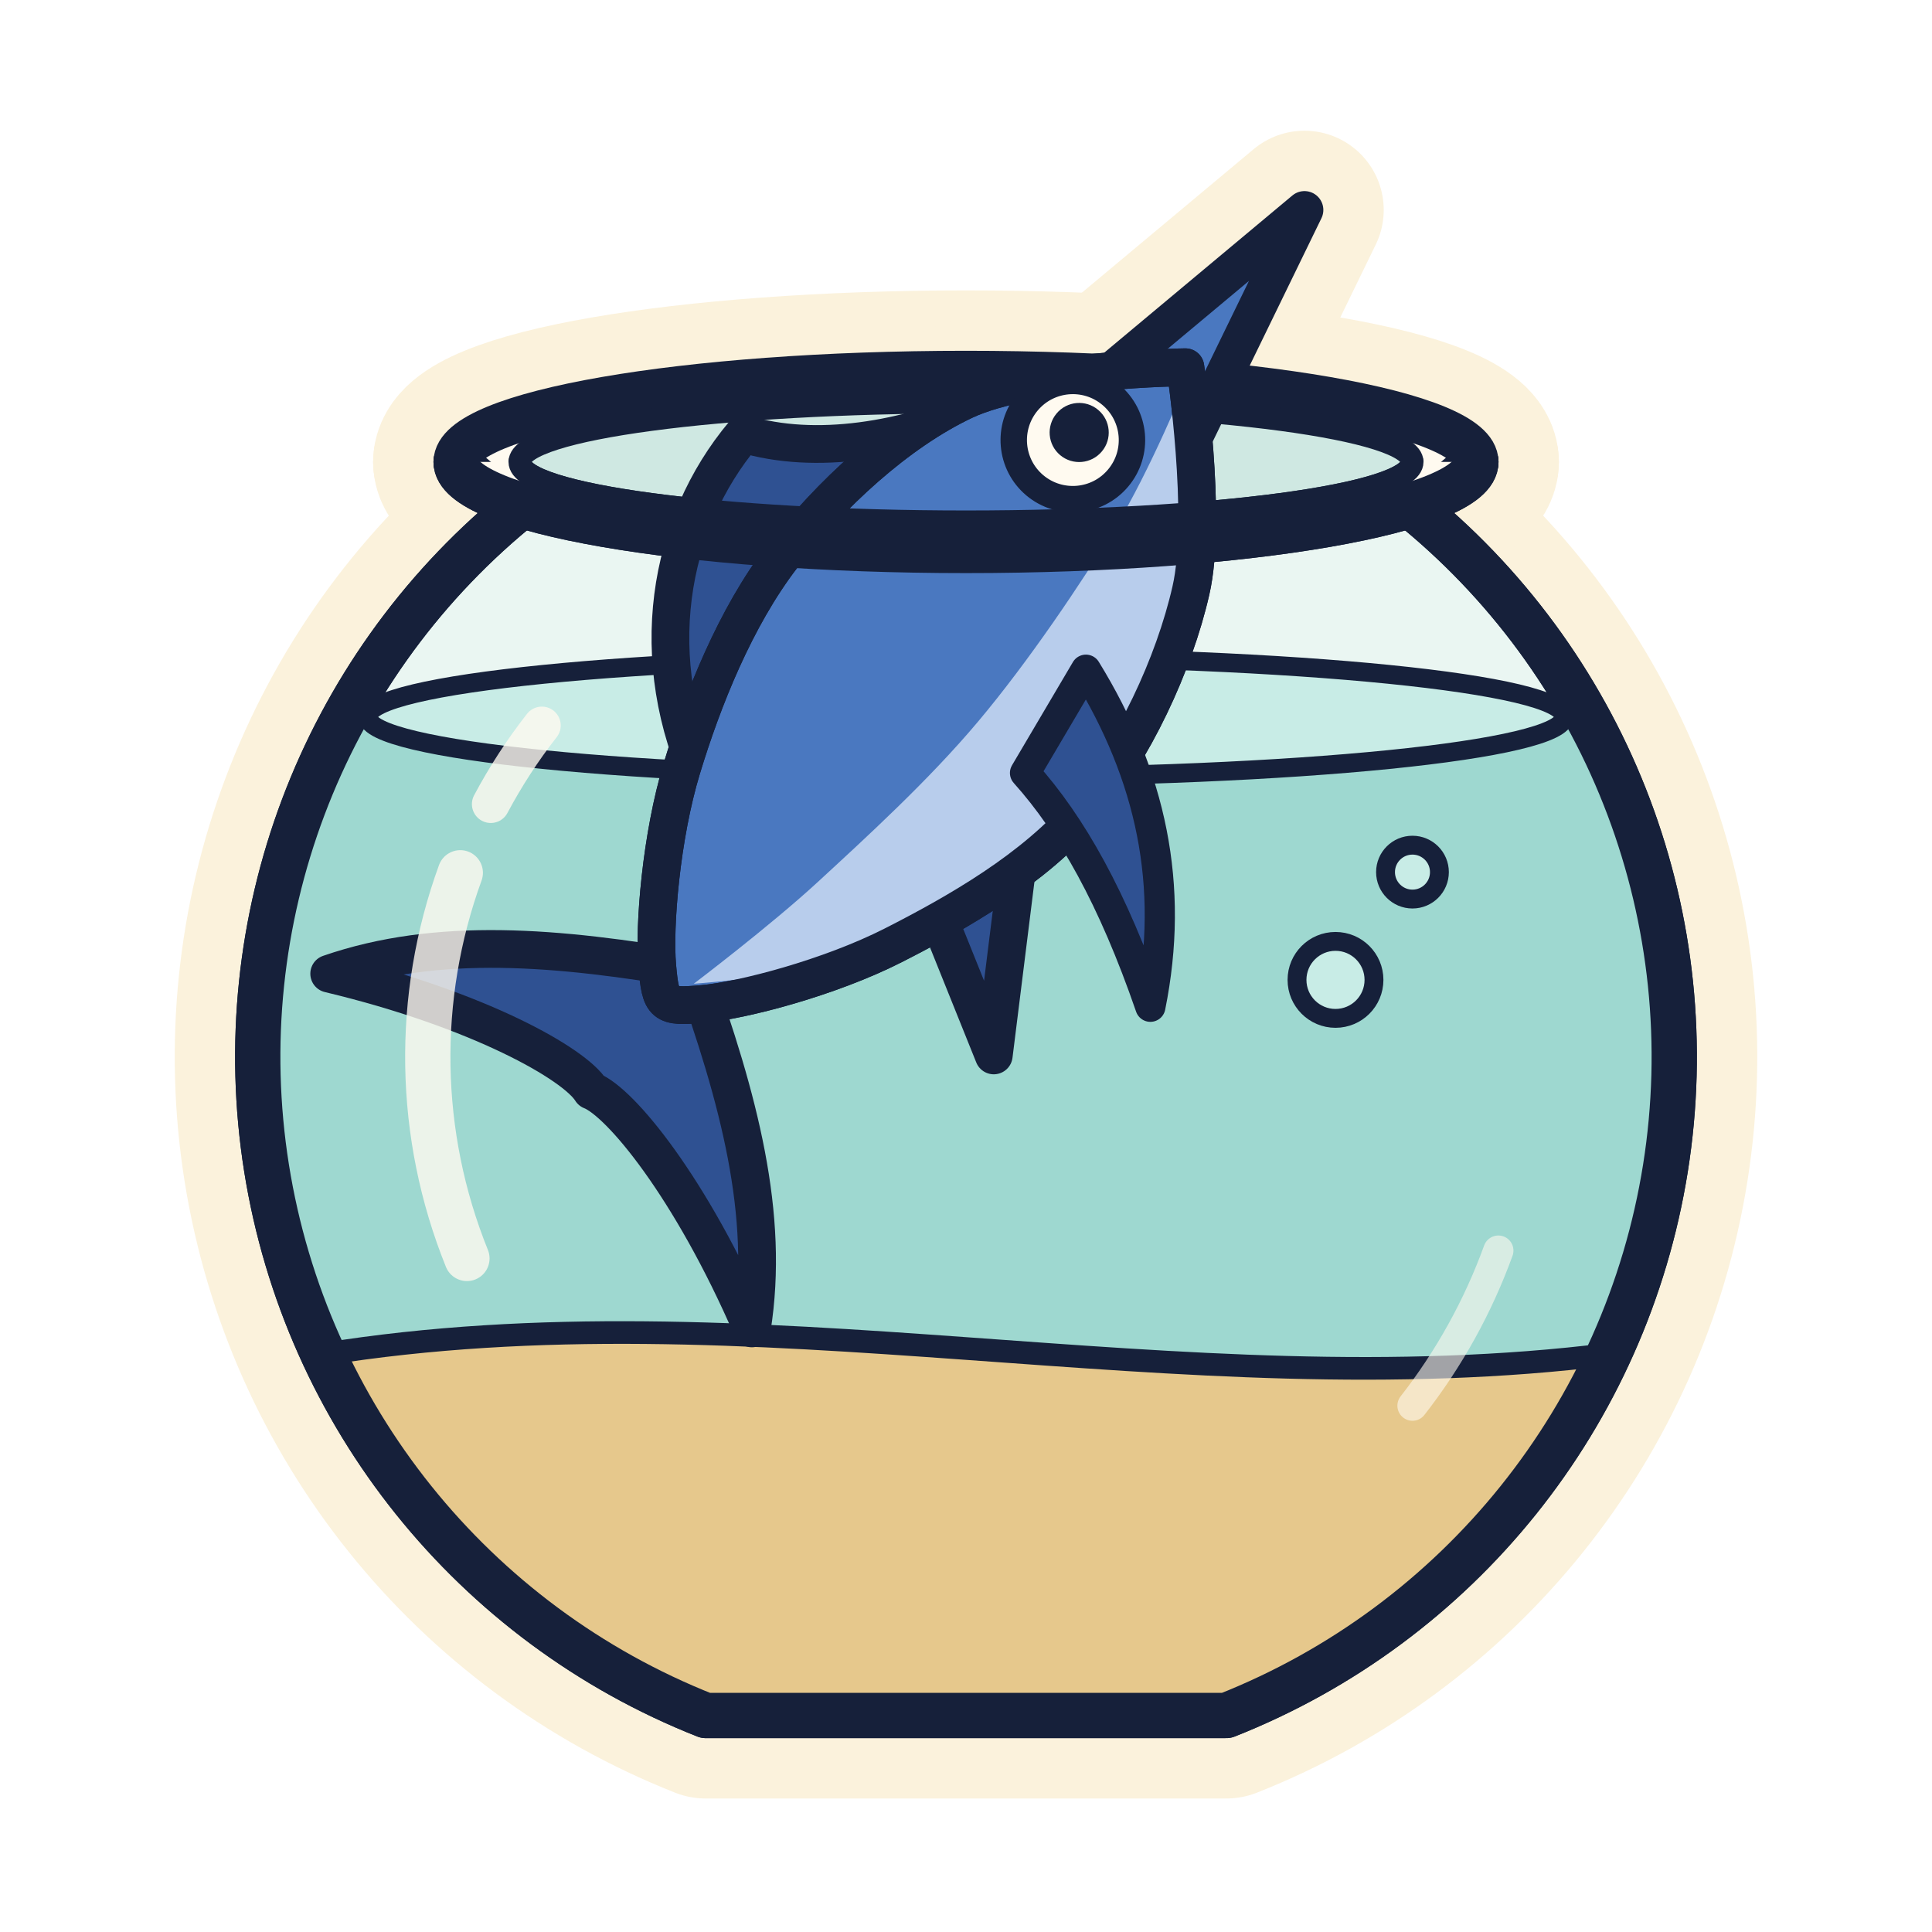
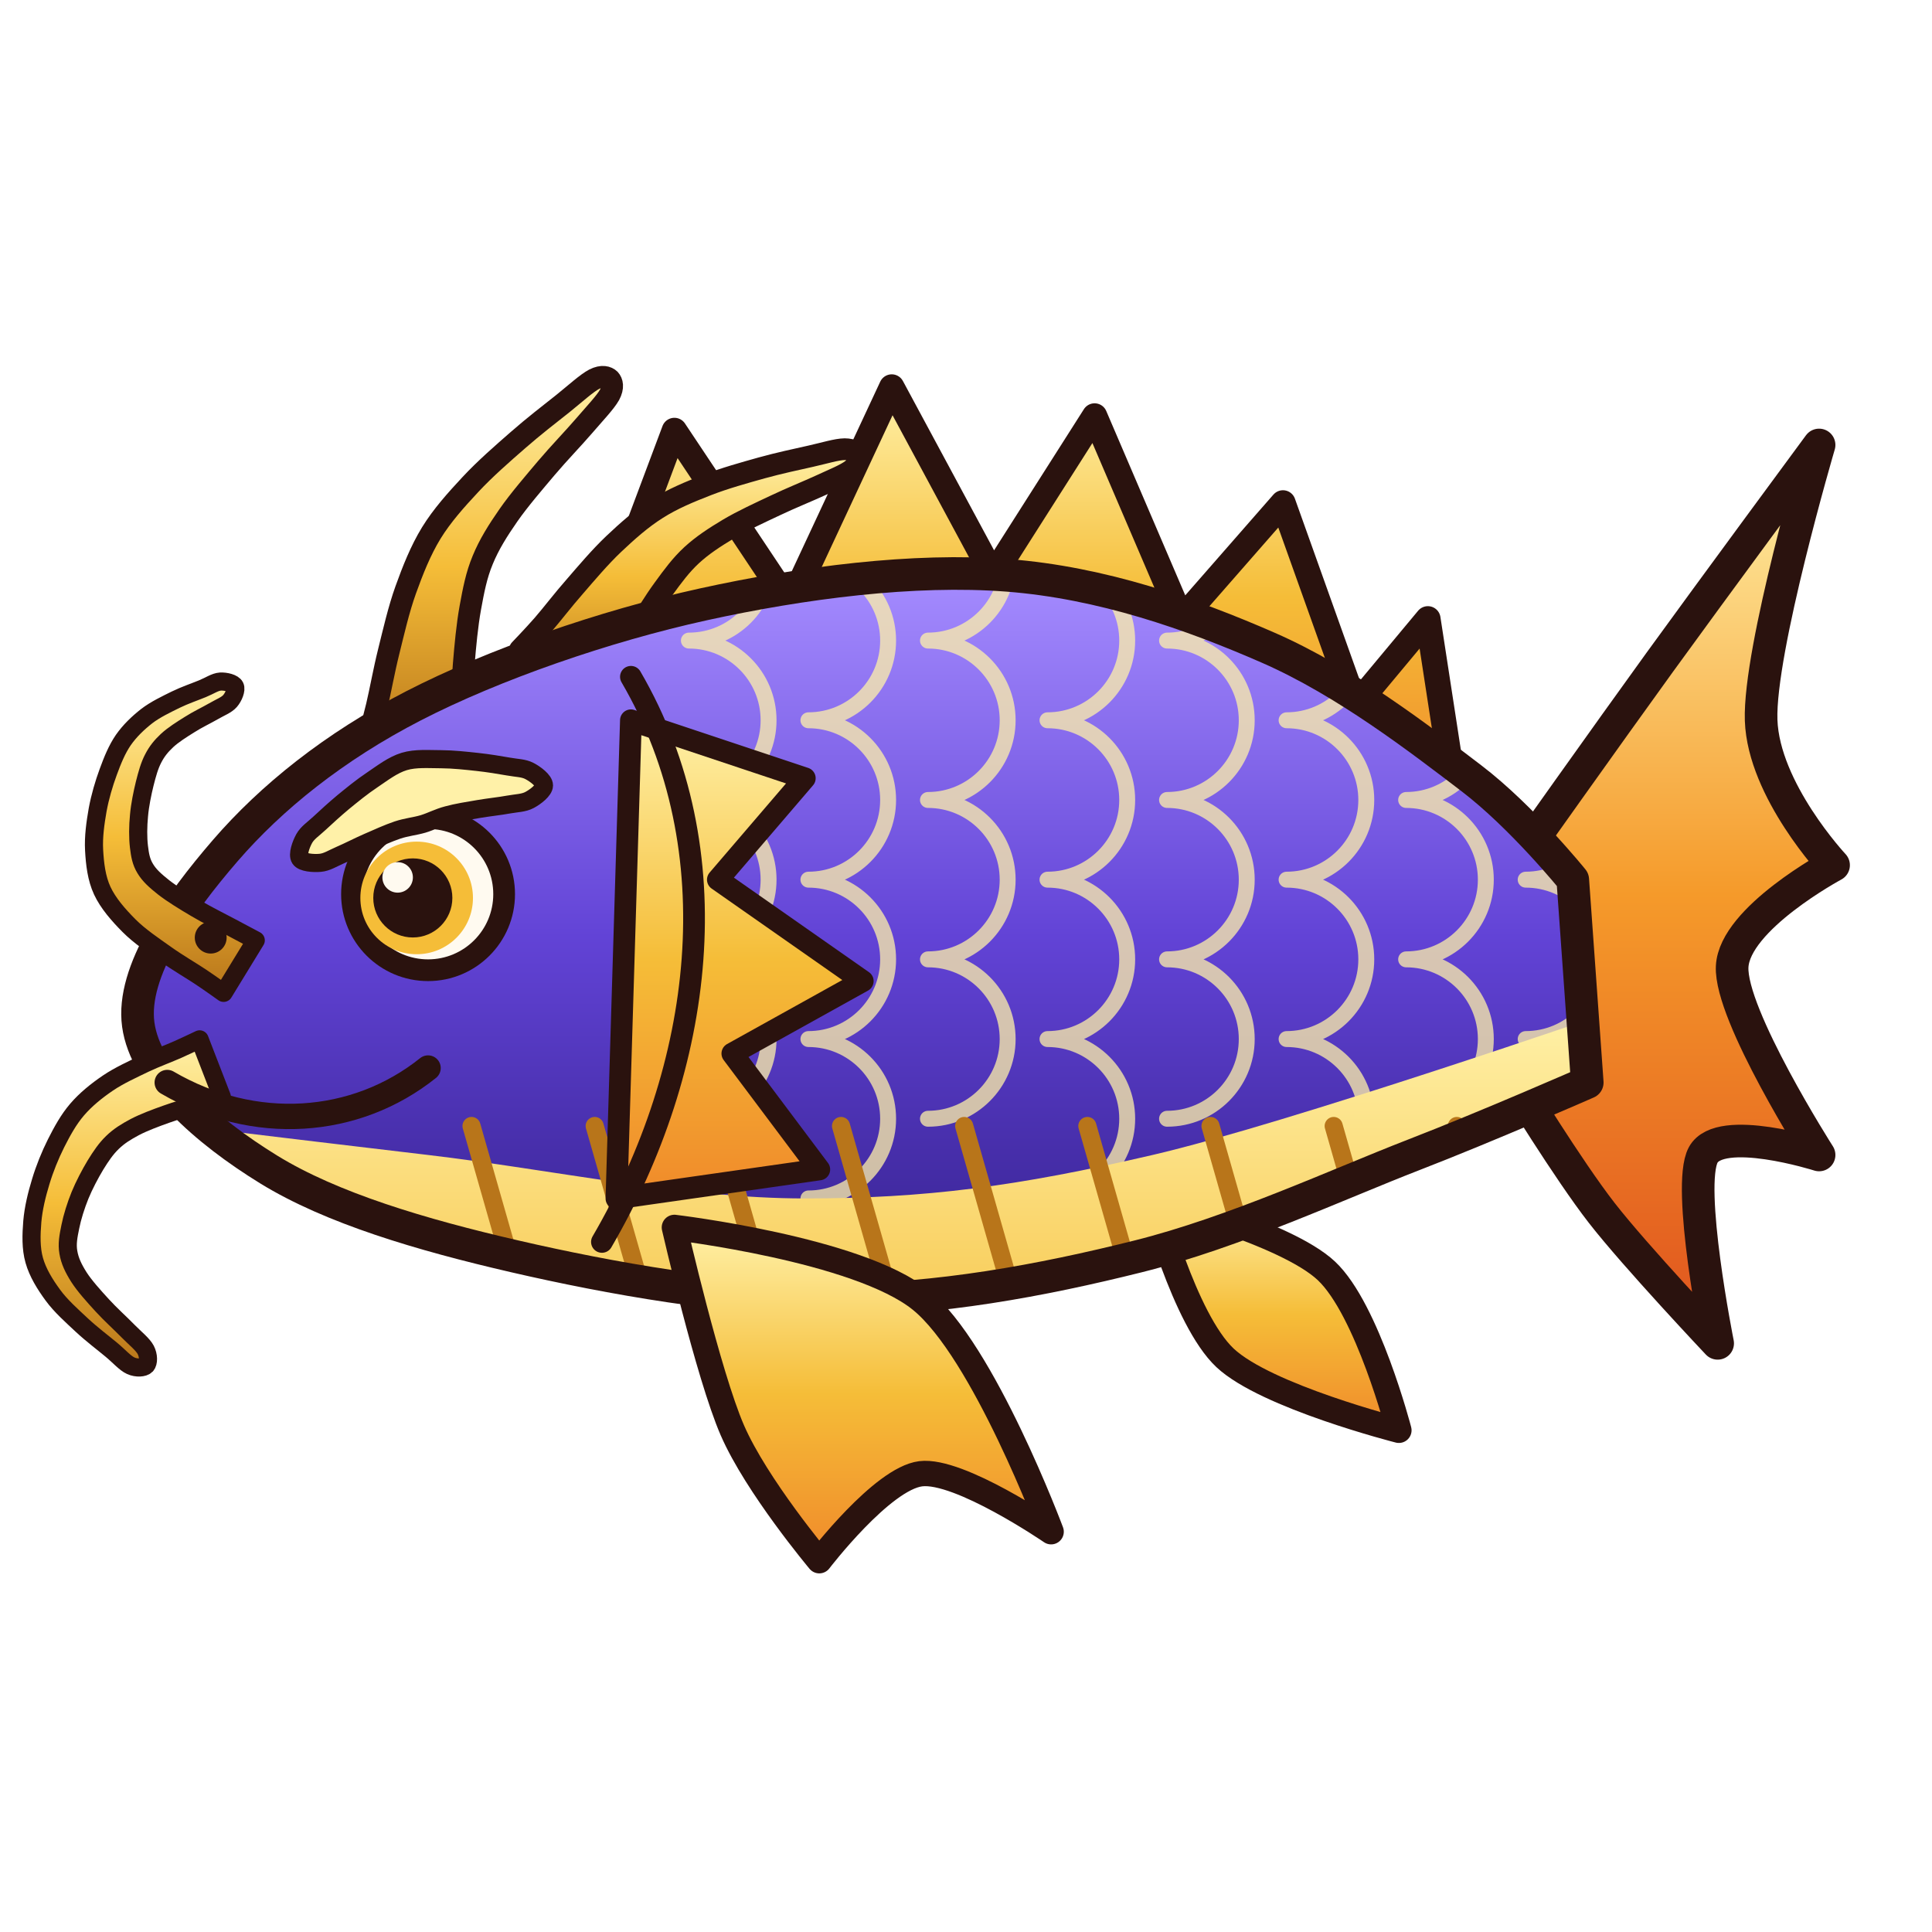
<svg xmlns="http://www.w3.org/2000/svg" width="256" height="256" viewBox="0 0 256 256">
+   <defs>
+     <linearGradient id="linear-gradient-1" x1="221.84" y1="58.96" x2="221.84" y2="178" gradientUnits="userSpaceOnUse">
+       <stop offset="0" stop-color="#fff1a8" />
+       <stop offset="0.5" stop-color="#f59a2a" />
+       <stop offset="1" stop-color="#e0531e" />
+     </linearGradient>
+     <linearGradient id="linear-gradient-2" x1="135.44" y1="51.28" x2="135.44" y2="106.96" gradientUnits="userSpaceOnUse">
+       <stop offset="0" stop-color="#fff1a8" />
+       <stop offset="0.5" stop-color="#f5bd38" />
+       <stop offset="1" stop-color="#f08a2a" />
+     </linearGradient>
+     <linearGradient id="linear-gradient-3" x1="169.04" y1="158.8" x2="169.04" y2="189.52" gradientUnits="userSpaceOnUse">
+       <stop offset="0" stop-color="#fff1a8" />
+       <stop offset="0.5" stop-color="#f5bd38" />
+       <stop offset="1" stop-color="#f08a2a" />
+     </linearGradient>
+     <linearGradient id="linear-gradient-4" x1="64.87" y1="49.93" x2="64.87" y2="100.17" gradientUnits="userSpaceOnUse">
+       <stop offset="0" stop-color="#fff1a8" />
+       <stop offset="0.5" stop-color="#f5bd38" />
+       <stop offset="1" stop-color="#b8751a" />
+     </linearGradient>
+     <linearGradient id="linear-gradient-5" x1="91.35" y1="59.52" x2="91.35" y2="93.26" gradientUnits="userSpaceOnUse">
+       <stop offset="0" stop-color="#fff1a8" />
+       <stop offset="0.5" stop-color="#f5bd38" />
+       <stop offset="1" stop-color="#b8751a" />
+     </linearGradient>
+     <clipPath id="clip-path-1">
+       <path d="M18.32 135.76 C17.36 128.72 23.76 119.76 29.84 112.72 C35.92 105.68 44.24 98.96 54.8 93.52 C65.36 88.08 80.08 82.96 93.2 80.08 C106.32 77.2 121.04 75.28 133.52 76.24 C146 77.2 157.84 81.36 168.08 85.84 C178.32 90.32 188.24 98 194.96 103.12 C201.68 108.24 208.4 116.56 208.4 116.56 L210.32 143.44 C210.32 143.44 197.2 149.2 187.28 153.04 C177.36 156.88 163.6 163.28 150.8 166.48 C138 169.68 124.24 172.24 110.48 172.24 C96.72 172.24 80.72 169.36 68.24 166.48 C55.76 163.6 43.92 160.08 35.6 154.96 C27.28 149.84 19.28 142.8 18.32 135.76 Z" />
+     </clipPath>
+     <linearGradient id="linear-gradient-6" x1="114.27" y1="75.99" x2="114.27" y2="172.24" gradientUnits="userSpaceOnUse">
+       <stop offset="0" stop-color="#a58cff" />
+       <stop offset="0.5" stop-color="#6243d6" />
+       <stop offset="1" stop-color="#34208c" />
+     </linearGradient>
+     <linearGradient id="linear-gradient-7" x1="111.44" y1="133.84" x2="111.44" y2="189.52" gradientUnits="userSpaceOnUse">
+       <stop offset="0" stop-color="#fff1a8" />
+       <stop offset="1" stop-color="#f5bd38" />
+     </linearGradient>
+     <linearGradient id="linear-gradient-8" x1="98" y1="95.44" x2="98" y2="158.8" gradientUnits="userSpaceOnUse">
+       <stop offset="0" stop-color="#fff1a8" />
+       <stop offset="0.5" stop-color="#f5bd38" />
+       <stop offset="1" stop-color="#f08a2a" />
+     </linearGradient>
+     <linearGradient id="linear-gradient-9" x1="114.32" y1="162.64" x2="114.32" y2="206.8" gradientUnits="userSpaceOnUse">
+       <stop offset="0" stop-color="#fff1a8" />
+       <stop offset="0.5" stop-color="#f5bd38" />
+       <stop offset="1" stop-color="#f08a2a" />
+     </linearGradient>
+     <linearGradient id="linear-gradient-10" x1="16.78" y1="137.72" x2="16.78" y2="181.2" gradientUnits="userSpaceOnUse">
+       <stop offset="0" stop-color="#fff1a8" />
+       <stop offset="0.5" stop-color="#f5bd38" />
+       <stop offset="1" stop-color="#b8751a" />
+     </linearGradient>
+     <linearGradient id="linear-gradient-11" x1="23.17" y1="90.31" x2="23.17" y2="131.56" gradientUnits="userSpaceOnUse">
+       <stop offset="0" stop-color="#fff1a8" />
+       <stop offset="0.5" stop-color="#f5bd38" />
+       <stop offset="1" stop-color="#b8751a" />
+     </linearGradient>
+   </defs>
  <g>
    <g>
-       <path d="M60.44 61.21 L68.13 67.78 C42.58 88.95 30.11 122.02 35.32 154.78 C40.54 187.54 62.65 215.12 93.5 227.31 L162.5 227.31 C193.35 215.12 215.46 187.54 220.68 154.78 C225.89 122.02 213.42 88.95 187.87 67.78 L195.56 61.21 Z" fill="#fbf2dc" stroke="#fbf2dc" stroke-width="22" stroke-linecap="round" stroke-linejoin="round" />
-       <ellipse cx="128" cy="61.21" rx="67.56" ry="11.73" fill="#fbf2dc" stroke="#fbf2dc" stroke-width="22" stroke-linecap="round" stroke-linejoin="round" />
-       <g>
-         <path d="M91.77 128.51 C73.89 125.44 58.02 124.05 43.62 129.02 C63.5 133.77 76.18 141 78.34 144.52 C82.18 146.03 91.51 157.26 99.63 176.02 C102.02 160.98 97.9 145.59 91.77 128.51 Z" fill="#fbf2dc" stroke="#fbf2dc" stroke-width="21" stroke-linecap="round" stroke-linejoin="round" />
-         <path d="M93.36 104.28 C85.39 87.37 88.46 69.49 98.53 57.49 C108.05 60.36 119.92 58.4 130.64 53.75 Z" fill="#fbf2dc" stroke="#fbf2dc" stroke-width="21" stroke-linecap="round" stroke-linejoin="round" />
-         <polygon points="123.4,119.26 131.68,139.85 134.95,113.61" fill="#fbf2dc" stroke="#fbf2dc" stroke-width="21" stroke-linecap="round" stroke-linejoin="round" />
-         <polygon points="144.35,51.63 172.85,27.82 156.36,61.7" fill="#fbf2dc" stroke="#fbf2dc" stroke-width="21" stroke-linecap="round" stroke-linejoin="round" />
-         <path d="M157.07 48.66 C157.07 48.66 136.7 48.9 127.8 53.08 C118.9 57.26 109.9 65.61 103.66 73.72 C97.42 81.84 93.11 92.72 90.36 101.76 C87.6 110.81 86.63 122.78 87.09 128 C87.55 133.21 87.88 133.49 93.09 133.03 C98.31 132.58 109.93 129.55 118.36 125.26 C126.79 120.97 137.09 115.13 143.66 107.29 C150.24 99.46 155.57 88.03 157.8 78.25 C160.04 68.48 157.07 48.66 157.07 48.66 Z" fill="#fbf2dc" stroke="#fbf2dc" stroke-width="21" stroke-linecap="round" stroke-linejoin="round" />
+       <path d="M200.72 114.64 C200.72 114.64 213.2 97.04 219.92 87.76 C226.64 78.48 241.04 58.96 241.04 58.96 C241.04 58.96 233.04 86.16 233.36 95.44 C233.68 104.72 242.96 114.64 242.96 114.64 C242.96 114.64 229.84 121.68 229.52 128.08 C229.2 134.48 241.04 153.04 241.04 153.04 C241.04 153.04 227.92 148.88 225.68 153.04 C223.44 157.2 227.6 178 227.6 178 C227.6 178 216.72 166.48 212.24 160.72 C207.76 154.96 200.72 143.44 200.72 143.44 Z" fill="url(#linear-gradient-1)" stroke="#2a120e" stroke-width="4.32" stroke-linecap="round" stroke-linejoin="round" />
+       <polygon points="77.84,87.76 89.36,57.04 104.72,80.08 118.16,51.28 131.6,76.24 145.04,55.12 156.56,82 170,66.64 179.6,93.52 189.2,82 193.04,106.96" fill="url(#linear-gradient-2)" stroke="#2a120e" stroke-width="3.36" stroke-linecap="round" stroke-linejoin="round" />
+       <path d="M152.72 158.8 C152.72 158.8 170.32 163.28 175.76 168.4 C181.2 173.52 185.36 189.52 185.36 189.52 C185.36 189.52 167.76 185.04 162.32 179.92 C156.88 174.8 152.72 158.8 152.72 158.8 Z" fill="url(#linear-gradient-3)" stroke="#2a120e" stroke-width="3.36" stroke-linecap="round" stroke-linejoin="round" />
+       <path d="M60.97 100.17 C60.97 100.17 61.03 97.12 61.11 95.08 C61.18 93.06 61.25 90.42 61.45 88 C61.65 85.57 61.9 82.84 62.32 80.53 C62.74 78.23 63.12 76.21 63.97 74.18 C64.81 72.13 65.97 70.29 67.38 68.26 C68.79 66.24 70.73 63.99 72.4 62.01 C74.07 60.04 76.02 58.03 77.41 56.41 C78.8 54.79 80.2 53.33 80.77 52.32 C81.32 51.29 81.12 50.62 80.8 50.27 C80.46 49.94 79.79 49.72 78.75 50.24 C77.72 50.78 76.27 52.12 74.59 53.47 C72.9 54.81 70.68 56.52 68.64 58.31 C66.6 60.09 64.27 62.12 62.36 64.17 C60.44 66.23 58.58 68.3 57.15 70.62 C55.72 72.96 54.7 75.55 53.76 78.16 C52.82 80.78 52.15 83.76 51.51 86.32 C50.87 88.88 50.41 91.53 49.93 93.54 C49.45 95.56 48.63 98.39 48.63 98.39 Z" fill="url(#linear-gradient-4)" stroke="#2a120e" stroke-width="2.88" stroke-linecap="round" stroke-linejoin="round" />
+       <path d="M79.11 93.26 C79.11 93.26 80.35 90.82 81.22 89.22 C82.08 87.62 83.19 85.53 84.3 83.66 C85.42 81.8 86.7 79.7 87.93 78.02 C89.16 76.33 90.23 74.87 91.66 73.55 C93.09 72.24 94.68 71.2 96.52 70.1 C98.37 69 100.72 67.92 102.76 66.96 C104.8 65.99 107.05 65.09 108.74 64.31 C110.42 63.53 112.04 62.89 112.87 62.24 C113.71 61.59 113.92 60.86 113.76 60.41 C113.6 59.96 112.99 59.52 111.93 59.52 C110.87 59.53 109.25 60.04 107.42 60.45 C105.58 60.86 103.2 61.37 100.92 62 C98.64 62.64 96.03 63.36 93.72 64.26 C91.4 65.16 89.12 66.1 87.06 67.41 C84.99 68.71 83.12 70.38 81.31 72.09 C79.5 73.81 77.73 75.91 76.18 77.7 C74.61 79.48 73.16 81.4 71.95 82.79 C70.73 84.19 68.89 86.1 68.89 86.1 Z" fill="url(#linear-gradient-5)" stroke="#2a120e" stroke-width="2.88" stroke-linecap="round" stroke-linejoin="round" />
+       <g clip-path="url(#clip-path-1)">
+         <path d="M18.32 135.76 C17.36 128.72 23.76 119.76 29.84 112.72 C35.92 105.68 44.24 98.96 54.8 93.52 C65.36 88.08 80.08 82.96 93.2 80.08 C106.32 77.2 121.04 75.28 133.52 76.24 C146 77.2 157.84 81.36 168.08 85.84 C178.32 90.32 188.24 98 194.96 103.12 C201.68 108.24 208.4 116.56 208.4 116.56 L210.32 143.44 C210.32 143.44 197.2 149.2 187.28 153.04 C177.36 156.88 163.6 163.28 150.8 166.48 C138 169.68 124.24 172.24 110.48 172.24 C96.72 172.24 80.72 169.36 68.24 166.48 C55.76 163.6 43.92 160.08 35.6 154.96 C27.28 149.84 19.28 142.8 18.32 135.76 Z" fill="url(#linear-gradient-6)" />
+         <path d="M91.28 63.76 C97.11 63.76 101.84 68.49 101.84 74.32 C101.84 80.15 97.11 84.88 91.28 84.88 M91.28 84.88 C97.11 84.88 101.84 89.61 101.84 95.44 C101.84 101.27 97.11 106 91.28 106 M91.28 106 C97.11 106 101.84 110.73 101.84 116.56 C101.84 122.39 97.11 127.12 91.28 127.12 M91.28 127.12 C97.11 127.12 101.84 131.85 101.84 137.68 C101.84 143.51 97.11 148.24 91.28 148.24 M107.12 74.32 C112.95 74.32 117.68 79.05 117.68 84.88 C117.68 90.71 112.95 95.44 107.12 95.44 M107.12 95.44 C112.95 95.44 117.68 100.17 117.68 106 C117.68 111.83 112.95 116.56 107.12 116.56 M107.12 116.56 C112.95 116.56 117.68 121.29 117.68 127.12 C117.68 132.95 112.95 137.68 107.12 137.68 M107.12 137.68 C112.95 137.68 117.68 142.41 117.68 148.24 C117.68 154.07 112.95 158.8 107.12 158.8 M122.96 63.76 C128.79 63.76 133.52 68.49 133.52 74.32 C133.52 80.15 128.79 84.88 122.96 84.88 M122.96 84.88 C128.79 84.88 133.52 89.61 133.52 95.44 C133.52 101.27 128.79 106 122.96 106 M122.96 106 C128.79 106 133.52 110.73 133.52 116.56 C133.52 122.39 128.79 127.12 122.96 127.12 M122.96 127.12 C128.79 127.12 133.52 131.85 133.52 137.68 C133.52 143.51 128.79 148.24 122.96 148.24 M138.8 74.32 C144.63 74.32 149.36 79.05 149.36 84.88 C149.36 90.71 144.63 95.44 138.8 95.44 M138.8 95.44 C144.63 95.44 149.36 100.17 149.36 106 C149.36 111.83 144.63 116.56 138.8 116.56 M138.8 116.56 C144.63 116.56 149.36 121.29 149.36 127.12 C149.36 132.95 144.63 137.68 138.8 137.68 M138.8 137.68 C144.63 137.68 149.36 142.41 149.36 148.24 C149.36 154.07 144.63 158.8 138.8 158.8 M154.64 63.76 C160.47 63.76 165.2 68.49 165.2 74.32 C165.2 80.15 160.47 84.88 154.64 84.88 M154.64 84.88 C160.47 84.88 165.2 89.61 165.2 95.44 C165.2 101.27 160.47 106 154.64 106 M154.64 106 C160.47 106 165.2 110.73 165.2 116.56 C165.2 122.39 160.47 127.12 154.64 127.12 M154.64 127.12 C160.47 127.12 165.2 131.85 165.2 137.68 C165.2 143.51 160.47 148.24 154.64 148.24 M170.48 74.32 C176.31 74.32 181.04 79.05 181.04 84.88 C181.04 90.71 176.31 95.44 170.48 95.44 M170.48 95.44 C176.31 95.44 181.04 100.17 181.04 106 C181.04 111.83 176.31 116.56 170.48 116.56 M170.48 116.56 C176.31 116.56 181.04 121.29 181.04 127.12 C181.04 132.95 176.31 137.68 170.48 137.68 M170.48 137.68 C176.31 137.68 181.04 142.41 181.04 148.24 C181.04 154.07 176.31 158.8 170.48 158.8 M186.32 63.76 C192.15 63.76 196.88 68.49 196.88 74.32 C196.88 80.15 192.15 84.88 186.32 84.88 M186.32 84.88 C192.15 84.88 196.88 89.61 196.88 95.44 C196.88 101.27 192.15 106 186.32 106 M186.32 106 C192.15 106 196.88 110.73 196.88 116.56 C196.88 122.39 192.15 127.12 186.32 127.12 M186.32 127.12 C192.15 127.12 196.88 131.85 196.88 137.68 C196.88 143.51 192.15 148.24 186.32 148.24 M202.16 74.32 C207.99 74.32 212.72 79.05 212.72 84.88 C212.72 90.71 207.99 95.44 202.16 95.44 M202.16 95.44 C207.99 95.44 212.72 100.17 212.72 106 C212.72 111.83 207.99 116.56 202.16 116.56 M202.16 116.56 C207.99 116.56 212.72 121.29 212.72 127.12 C212.72 132.95 207.99 137.68 202.16 137.68 M202.16 137.68 C207.99 137.68 212.72 142.41 212.72 148.24 C212.72 154.07 207.99 158.8 202.16 158.8" fill="none" stroke="#fff1a8" stroke-width="2.11" stroke-linecap="round" stroke-linejoin="round" opacity="0.75" />
+         <path d="M8.72 147.28 C8.72 147.28 40.4 151.12 56.72 153.04 C73.04 154.96 90.64 158.8 106.64 158.8 C122.64 158.8 134.8 157.2 152.72 153.04 C170.64 148.88 214.16 133.84 214.16 133.84 L214.16 189.52 L8.72 189.52 Z" fill="url(#linear-gradient-7)" />
+         <path d="M62.48 149.2 L70.16 176.08 M78.8 149.2 L86.48 176.08 M95.12 149.2 L102.8 176.08 M111.44 149.2 L119.12 176.08 M127.76 149.2 L135.44 176.08 M144.08 149.2 L151.76 176.08 M160.4 149.2 L168.08 176.08 M176.72 149.2 L184.4 176.08 M193.04 149.2 L200.72 176.08" fill="none" stroke="#b8751a" stroke-width="2.4" stroke-linecap="round" stroke-linejoin="round" />
      </g>
-     </g>
-     <g>
-       <path d="M60.44 61.21 L68.13 67.78 C42.58 88.95 30.11 122.02 35.32 154.78 C40.54 187.54 62.65 215.12 93.5 227.31 L162.5 227.31 C193.35 215.12 215.46 187.54 220.68 154.78 C225.89 122.02 213.42 88.95 187.87 67.78 L195.56 61.21 Z" fill="#eaf6f2" stroke="#16203a" stroke-width="6" stroke-linecap="round" stroke-linejoin="round" />
-       <ellipse cx="128" cy="61.21" rx="67.56" ry="11.73" fill="#fffaf0" stroke="#16203a" stroke-width="6" stroke-linecap="round" stroke-linejoin="round" />
-       <ellipse cx="128" cy="61.21" rx="59.12" ry="7.93" fill="#cfe8e2" stroke="#16203a" stroke-width="3" stroke-linecap="round" stroke-linejoin="round" />
-       <path d="M45.68 95 C32.76 118.61 30.6 146.63 39.75 171.94 C48.9 197.25 68.47 217.42 93.5 227.31 L162.5 227.31 C187.53 217.42 207.1 197.25 216.25 171.94 C225.4 146.63 223.24 118.61 210.32 95 Z" fill="#9ed8d0" />
-       <ellipse cx="128" cy="95" rx="79.26" ry="7.98" fill="#c8ece6" stroke="#16203a" stroke-width="2.5" stroke-linecap="round" stroke-linejoin="round" />
-       <path d="M42.84 179.45 C99.85 170.27 156.15 186.59 213.16 179.45 C203.04 201.32 184.9 218.45 162.5 227.31 L93.5 227.31 C71.1 218.45 52.96 201.32 42.84 179.45 Z" fill="#e6c88c" stroke="#16203a" stroke-width="3" stroke-linecap="round" stroke-linejoin="round" />
-       <circle cx="176.96" cy="129.84" r="5.1" fill="#c8ece6" stroke="#16203a" stroke-width="2.5" stroke-linecap="round" stroke-linejoin="round" />
-       <circle cx="187.16" cy="115.56" r="3.57" fill="#c8ece6" stroke="#16203a" stroke-width="2.5" stroke-linecap="round" stroke-linejoin="round" />
-       <g>
-         <path d="M91.77 128.51 C73.89 125.44 58.02 124.05 43.62 129.02 C63.5 133.77 76.18 141 78.34 144.52 C82.18 146.03 91.51 157.26 99.63 176.02 C102.02 160.98 97.9 145.59 91.77 128.51 Z" fill="#2f5192" stroke="#16203a" stroke-width="5" stroke-linecap="round" stroke-linejoin="round" />
-         <path d="M93.36 104.28 C85.39 87.37 88.46 69.49 98.53 57.49 C108.05 60.36 119.92 58.4 130.64 53.75 Z" fill="#2f5192" stroke="#16203a" stroke-width="5" stroke-linecap="round" stroke-linejoin="round" />
-         <polygon points="123.4,119.26 131.68,139.85 134.95,113.61" fill="#2f5192" stroke="#16203a" stroke-width="5" stroke-linecap="round" stroke-linejoin="round" />
-         <polygon points="144.35,51.63 172.85,27.82 156.36,61.7" fill="#4a78c0" stroke="#16203a" stroke-width="5" stroke-linecap="round" stroke-linejoin="round" />
-         <path d="M157.07 48.66 C157.07 48.66 136.7 48.9 127.8 53.08 C118.9 57.26 109.9 65.61 103.66 73.72 C97.42 81.84 93.11 92.72 90.36 101.76 C87.6 110.81 86.63 122.78 87.09 128 C87.55 133.21 87.88 133.49 93.09 133.03 C98.31 132.58 109.93 129.55 118.36 125.26 C126.79 120.97 137.09 115.13 143.66 107.29 C150.24 99.46 155.57 88.03 157.8 78.25 C160.04 68.48 157.07 48.66 157.07 48.66 Z" fill="#4a78c0" stroke="#16203a" stroke-width="5" stroke-linecap="round" stroke-linejoin="round" />
-         <path d="M157.23 50.5 C157.23 50.5 152.4 62.36 147.8 69.86 C143.21 77.37 136.24 87.71 129.66 95.54 C123.09 103.38 114.65 111.07 108.36 116.87 C102.07 122.67 91.93 130.35 91.93 130.35 C91.93 130.35 109.74 129.11 118.36 125.26 C126.98 121.42 137.09 115.13 143.66 107.29 C150.24 99.46 155.55 87.72 157.8 78.25 C160.06 68.79 157.23 50.5 157.23 50.5 Z" fill="#b8cdec" />
-         <path d="M157.07 48.66 C157.07 48.66 136.7 48.9 127.8 53.08 C118.9 57.26 109.9 65.61 103.66 73.72 C97.42 81.84 93.11 92.72 90.36 101.76 C87.6 110.81 86.63 122.78 87.09 128 C87.55 133.21 87.88 133.49 93.09 133.03 C98.31 132.58 109.93 129.55 118.36 125.26 C126.79 120.97 137.09 115.13 143.66 107.29 C150.24 99.46 155.57 88.03 157.8 78.25 C160.04 68.48 157.07 48.66 157.07 48.66 Z" fill="none" stroke="#16203a" stroke-width="5" stroke-linecap="round" stroke-linejoin="round" />
-         <path d="M143.89 88.74 C152.54 102.81 155.67 117.36 152.43 133.4 C147.47 119.01 141.98 109.29 135.82 102.42 Z" fill="#2f5192" stroke="#16203a" stroke-width="4" stroke-linecap="round" stroke-linejoin="round" />
-         <path d="M137.12 64.31 C133.81 61.53 133.38 56.59 136.16 53.27 C138.94 49.96 143.88 49.53 147.19 52.31 C150.51 55.09 150.94 60.03 148.16 63.34 C145.38 66.66 140.44 67.09 137.12 64.31 Z" fill="#fffaf0" stroke="#16203a" stroke-width="3.5" stroke-linecap="round" stroke-linejoin="round" />
-         <path d="M140.48 60.31 C138.82 58.92 138.61 56.45 140 54.79 C141.39 53.13 143.86 52.92 145.51 54.31 C147.17 55.7 147.39 58.17 146 59.82 C144.61 61.48 142.14 61.7 140.48 60.31 Z" fill="#16203a" />
-       </g>
-       <path d="M60.44 61.21 L68.13 67.78 C42.58 88.95 30.11 122.02 35.32 154.78 C40.54 187.54 62.65 215.12 93.5 227.31 L162.5 227.31 C193.35 215.12 215.46 187.54 220.68 154.78 C225.89 122.02 213.42 88.95 187.87 67.78 L195.56 61.21" fill="none" stroke="#16203a" stroke-width="6" stroke-linecap="round" stroke-linejoin="round" />
-       <path d="M60.44 61.21 C60.44 67.69 90.68 72.94 128 72.94 C165.32 72.94 195.56 67.69 195.56 61.21 L187.12 61.21 C187.12 65.59 160.65 69.14 128 69.14 C95.35 69.14 68.88 65.59 68.88 61.21 Z" fill="#fffaf0" />
-       <path d="M60.44 61.21 C60.44 67.69 90.68 72.94 128 72.94 C165.32 72.94 195.56 67.69 195.56 61.21" fill="none" stroke="#16203a" stroke-width="6" stroke-linecap="round" stroke-linejoin="round" />
-       <path d="M68.88 61.21 C68.88 65.59 95.35 69.14 128 69.14 C160.65 69.14 187.12 65.59 187.12 61.21" fill="none" stroke="#16203a" stroke-width="3" stroke-linecap="round" stroke-linejoin="round" />
-       <path d="M61.87 166.75 C55.27 150.41 54.96 132.21 60.99 115.65" fill="none" stroke="#fffaf0" stroke-width="6" stroke-linecap="round" stroke-linejoin="round" opacity="0.8" />
-       <path d="M65.03 106.55 C66.98 102.89 69.24 99.4 71.8 96.13" fill="none" stroke="#fffaf0" stroke-width="5" stroke-linecap="round" stroke-linejoin="round" opacity="0.8" />
-       <path d="M198.54 165.71 C195.85 173.12 192.01 180.05 187.16 186.26" fill="none" stroke="#fffaf0" stroke-width="4" stroke-linecap="round" stroke-linejoin="round" opacity="0.6" />
+       <path d="M18.32 135.76 C17.36 128.72 23.76 119.76 29.84 112.72 C35.92 105.68 44.24 98.96 54.8 93.52 C65.36 88.08 80.08 82.96 93.2 80.08 C106.32 77.2 121.04 75.28 133.52 76.24 C146 77.2 157.84 81.36 168.08 85.84 C178.32 90.32 188.24 98 194.96 103.12 C201.68 108.24 208.4 116.56 208.4 116.56 L210.32 143.44 C210.32 143.44 197.2 149.2 187.28 153.04 C177.36 156.88 163.6 163.28 150.8 166.48 C138 169.68 124.24 172.24 110.48 172.24 C96.72 172.24 80.72 169.36 68.24 166.48 C55.76 163.6 43.92 160.08 35.6 154.96 C27.28 149.84 19.28 142.8 18.32 135.76 Z" fill="none" stroke="#2a120e" stroke-width="4.32" stroke-linecap="round" stroke-linejoin="round" />
+       <polygon points="83.6,95.44 106.64,103.12 95.12,116.56 114.32,130 97.04,139.6 108.56,154.96 81.68,158.8" fill="url(#linear-gradient-8)" stroke="#2a120e" stroke-width="2.88" stroke-linecap="round" stroke-linejoin="round" />
+       <path d="M83.6 89.68 C97.04 112.72 93.2 141.52 79.76 164.56" fill="none" stroke="#2a120e" stroke-width="2.88" stroke-linecap="round" stroke-linejoin="round" />
+       <path d="M89.36 162.64 C89.36 162.64 113.68 165.52 122 172.24 C130.32 178.96 139.28 202.96 139.28 202.96 C139.28 202.96 127.12 194.64 122 195.28 C116.88 195.92 108.56 206.8 108.56 206.8 C108.56 206.8 100.24 196.88 97.04 189.52 C93.84 182.16 89.36 162.64 89.36 162.64 Z" fill="url(#linear-gradient-9)" stroke="#2a120e" stroke-width="3.36" stroke-linecap="round" stroke-linejoin="round" />
+       <path d="M26.45 137.72 C26.45 137.72 24.78 138.52 23.57 139.06 C22.36 139.6 20.73 140.19 19.18 140.92 C17.64 141.67 15.8 142.49 14.3 143.51 C12.81 144.52 11.36 145.69 10.22 147.02 C9.07 148.36 8.23 149.91 7.43 151.49 C6.63 153.09 5.92 154.84 5.4 156.57 C4.87 158.3 4.43 160.12 4.28 161.87 C4.14 163.61 4.08 165.39 4.54 167.01 C5 168.64 5.96 170.19 7.01 171.62 C8.06 173.06 9.58 174.4 10.86 175.6 C12.15 176.8 13.64 177.92 14.72 178.82 C15.8 179.71 16.56 180.62 17.33 180.97 C18.11 181.32 19.04 181.25 19.37 180.91 C19.7 180.55 19.7 179.62 19.31 178.87 C18.91 178.12 17.94 177.36 16.97 176.38 C16.01 175.39 14.62 174.15 13.54 172.96 C12.45 171.77 11.21 170.4 10.46 169.23 C9.72 168.06 9.25 167.07 9.06 165.95 C8.86 164.83 9.06 163.8 9.32 162.54 C9.57 161.28 10.05 159.75 10.6 158.39 C11.16 157.03 11.94 155.55 12.65 154.37 C13.37 153.2 14.04 152.21 14.9 151.38 C15.78 150.53 16.69 149.97 17.87 149.34 C19.06 148.72 20.61 148.14 22.02 147.64 C23.43 147.13 25.07 146.68 26.3 146.29 C27.53 145.9 29.39 145.32 29.39 145.32 Z" fill="url(#linear-gradient-10)" stroke="#2a120e" stroke-width="2.4" stroke-linecap="round" stroke-linejoin="round" />
+       <path d="M33.89 124.6 C33.89 124.6 31.9 123.54 30.58 122.84 C29.25 122.13 27.44 121.24 25.95 120.35 C24.47 119.48 22.79 118.45 21.68 117.58 C20.57 116.7 19.79 116 19.25 115.1 C18.7 114.2 18.55 113.35 18.41 112.18 C18.27 111.01 18.28 109.46 18.42 108.06 C18.54 106.67 18.87 105.08 19.18 103.82 C19.5 102.56 19.8 101.45 20.3 100.5 C20.79 99.55 21.34 98.87 22.14 98.12 C22.95 97.37 24.09 96.65 25.12 96.01 C26.13 95.36 27.38 94.77 28.28 94.25 C29.17 93.73 30.01 93.43 30.48 92.89 C30.96 92.34 31.34 91.38 31.13 90.96 C30.92 90.52 29.91 90.27 29.2 90.31 C28.48 90.36 27.8 90.86 26.82 91.26 C25.83 91.67 24.51 92.11 23.28 92.71 C22.05 93.32 20.6 94 19.44 94.89 C18.29 95.79 17.2 96.83 16.34 98.06 C15.49 99.3 14.9 100.76 14.34 102.29 C13.77 103.84 13.26 105.57 12.94 107.3 C12.64 109.02 12.37 110.88 12.47 112.66 C12.57 114.45 12.78 116.36 13.55 118.02 C14.33 119.69 15.69 121.24 17.09 122.65 C18.49 124.06 20.38 125.32 21.97 126.45 C23.55 127.58 25.33 128.6 26.6 129.45 C27.89 130.31 29.63 131.56 29.63 131.56 Z" fill="url(#linear-gradient-11)" stroke="#2a120e" stroke-width="2.4" stroke-linecap="round" stroke-linejoin="round" />
+       <circle cx="56.72" cy="118.48" r="10.08" fill="#fffaf0" stroke="#2a120e" stroke-width="2.88" stroke-linecap="round" stroke-linejoin="round" />
+       <circle cx="55.21" cy="118.98" r="7.46" fill="#f5bd38" />
+       <circle cx="54.7" cy="118.98" r="5.24" fill="#2a120e" />
+       <circle cx="52.69" cy="116.26" r="2.02" fill="#fffaf0" />
+       <circle cx="27.92" cy="124.24" r="2.11" fill="#2a120e" />
+       <path d="M22.16 143.44 C33.68 150.16 47.12 149.2 56.72 141.52" fill="none" stroke="#2a120e" stroke-width="3.36" stroke-linecap="round" stroke-linejoin="round" />
+       <path d="M39.75 113.77 C40.09 114.3 41.51 114.41 42.41 114.33 C43.3 114.26 44.05 113.75 45.11 113.29 C46.17 112.84 47.5 112.14 48.77 111.59 C50.03 111.04 51.46 110.39 52.68 109.98 C53.89 109.58 54.94 109.5 56.04 109.18 C57.14 108.85 58.05 108.33 59.28 108.01 C60.51 107.67 62.05 107.43 63.4 107.2 C64.75 106.97 66.22 106.82 67.36 106.61 C68.48 106.41 69.38 106.42 70.17 106 C70.96 105.58 72.08 104.71 72.08 104.07 C72.08 103.43 70.94 102.57 70.15 102.16 C69.36 101.75 68.51 101.78 67.36 101.57 C66.2 101.37 64.73 101.12 63.24 100.96 C61.76 100.8 60.06 100.61 58.45 100.6 C56.84 100.6 55.08 100.44 53.56 100.9 C52.04 101.36 50.65 102.45 49.31 103.35 C47.96 104.25 46.63 105.34 45.47 106.29 C44.32 107.25 43.2 108.28 42.35 109.07 C41.48 109.88 40.75 110.33 40.31 111.11 C39.88 111.89 39.4 113.23 39.75 113.77 Z" fill="#fff1a8" stroke="#2a120e" stroke-width="2.4" stroke-linecap="round" stroke-linejoin="round" />
    </g>
  </g>
</svg>
